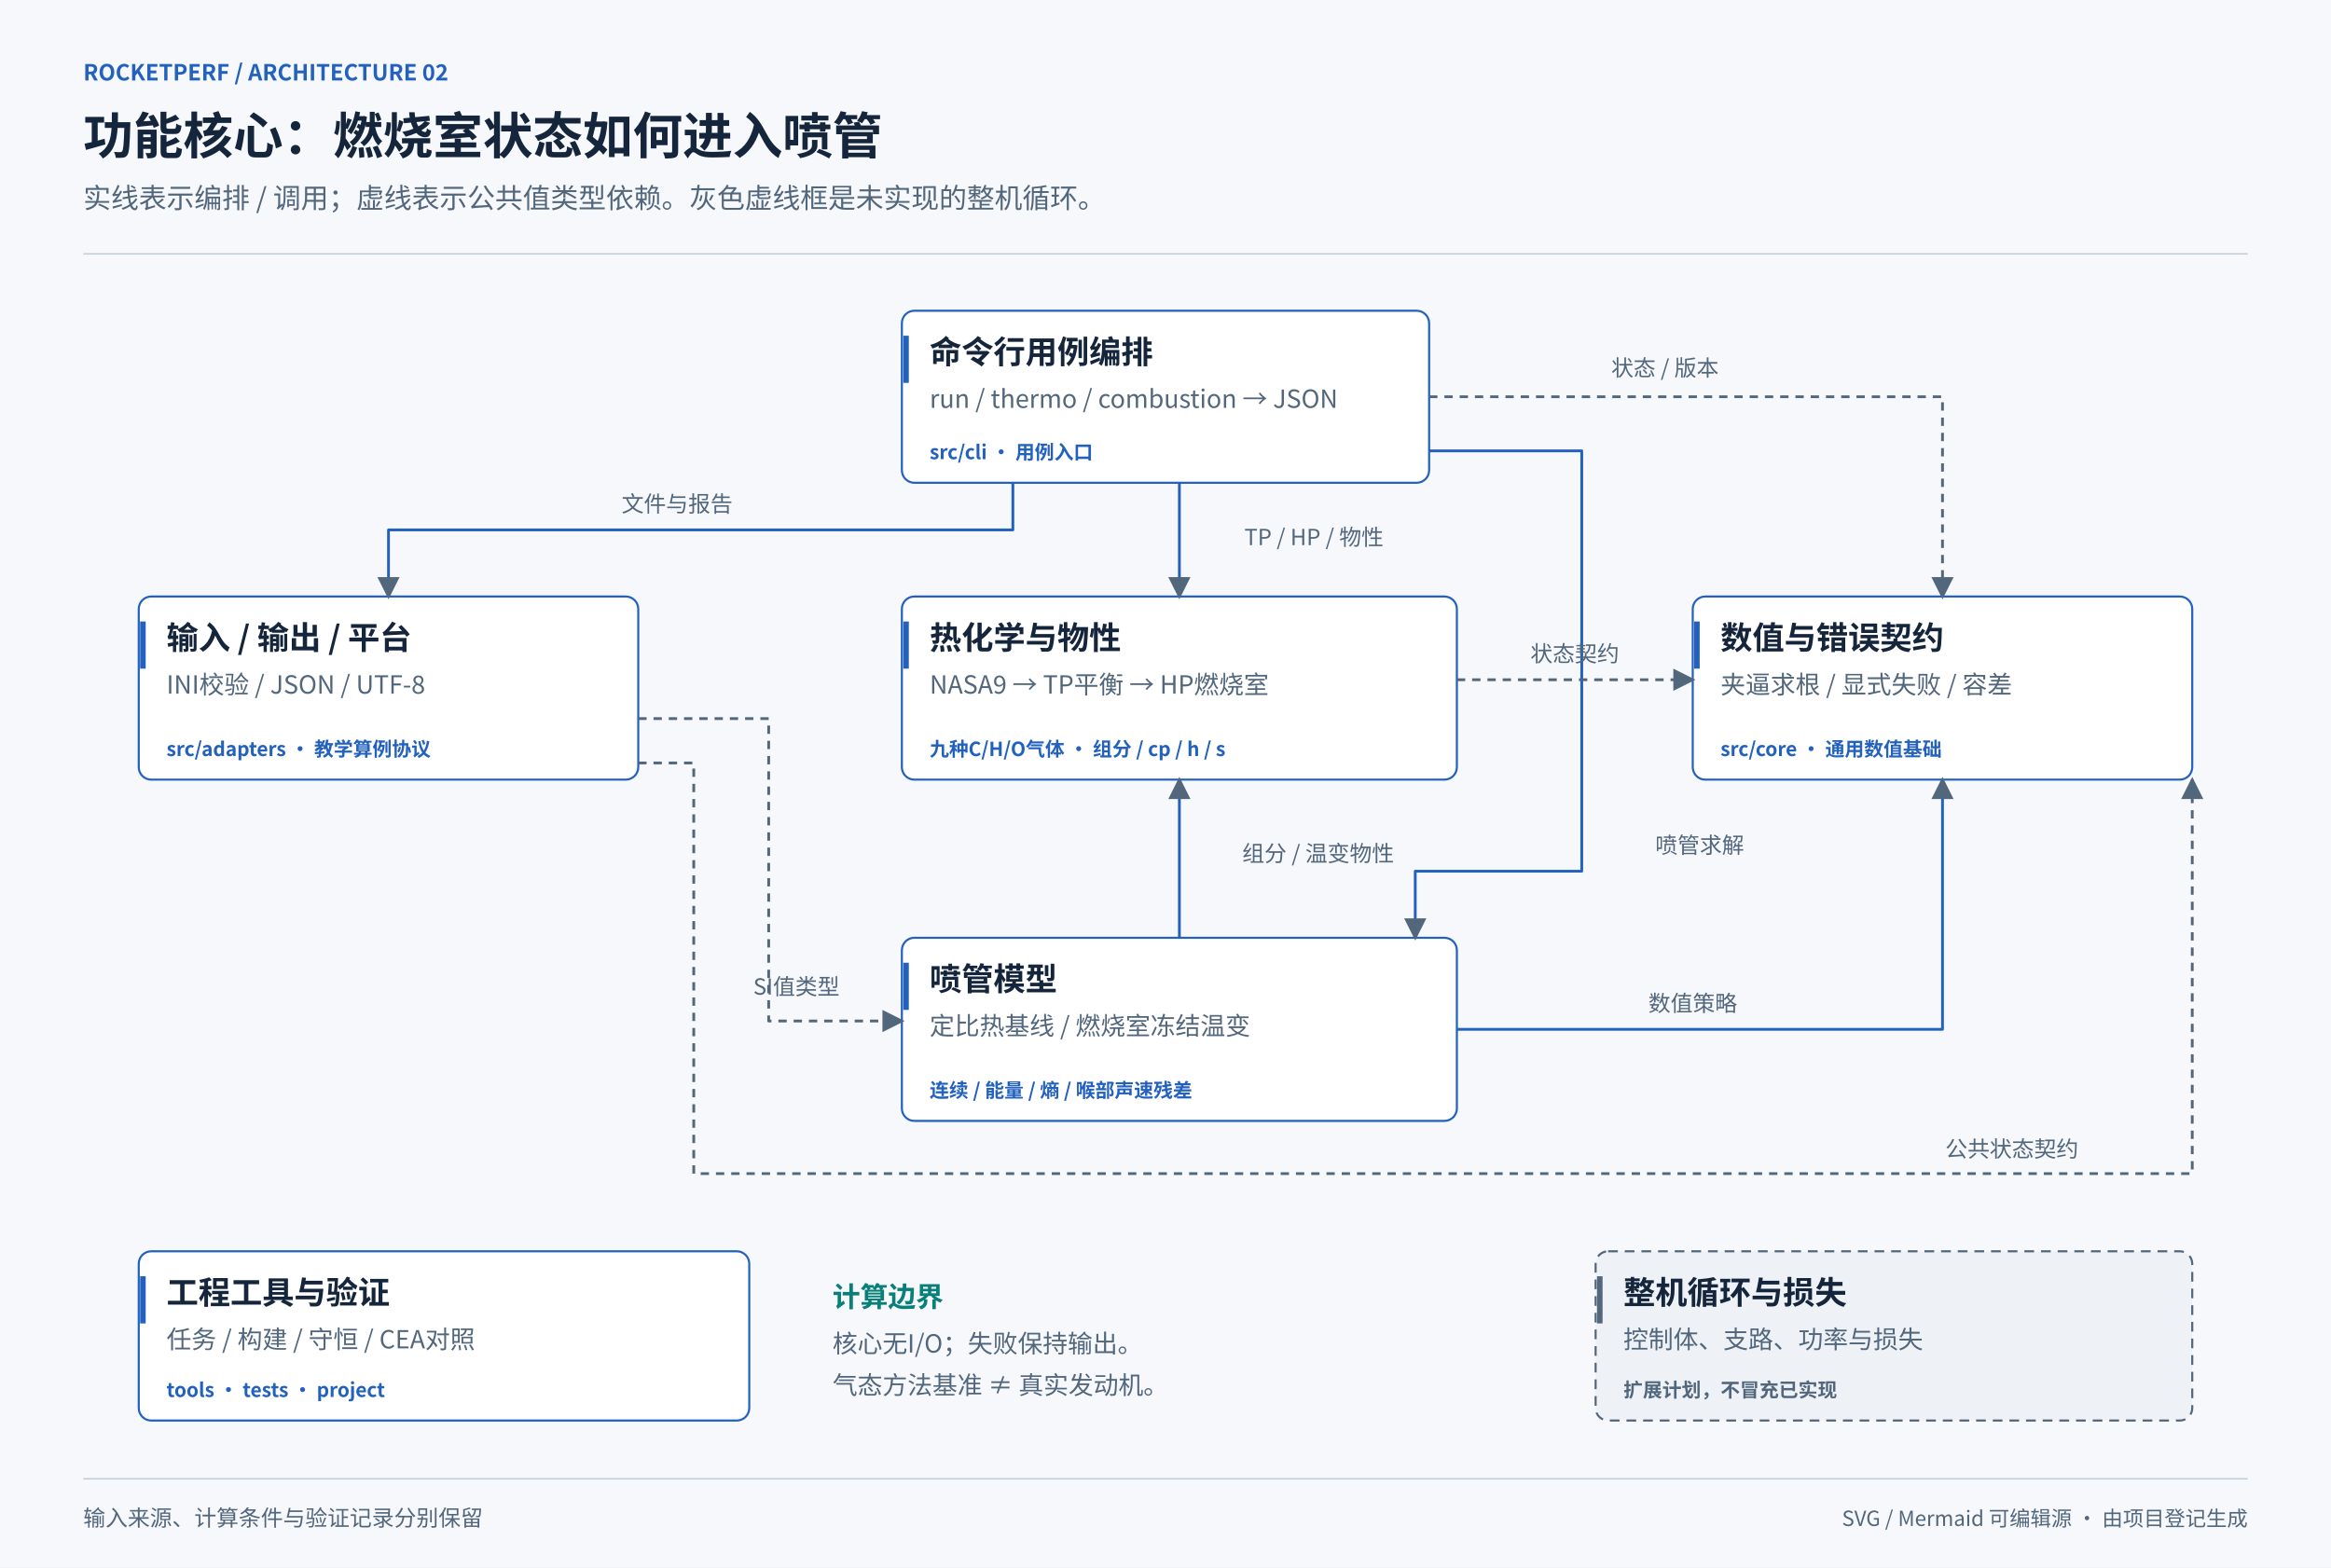
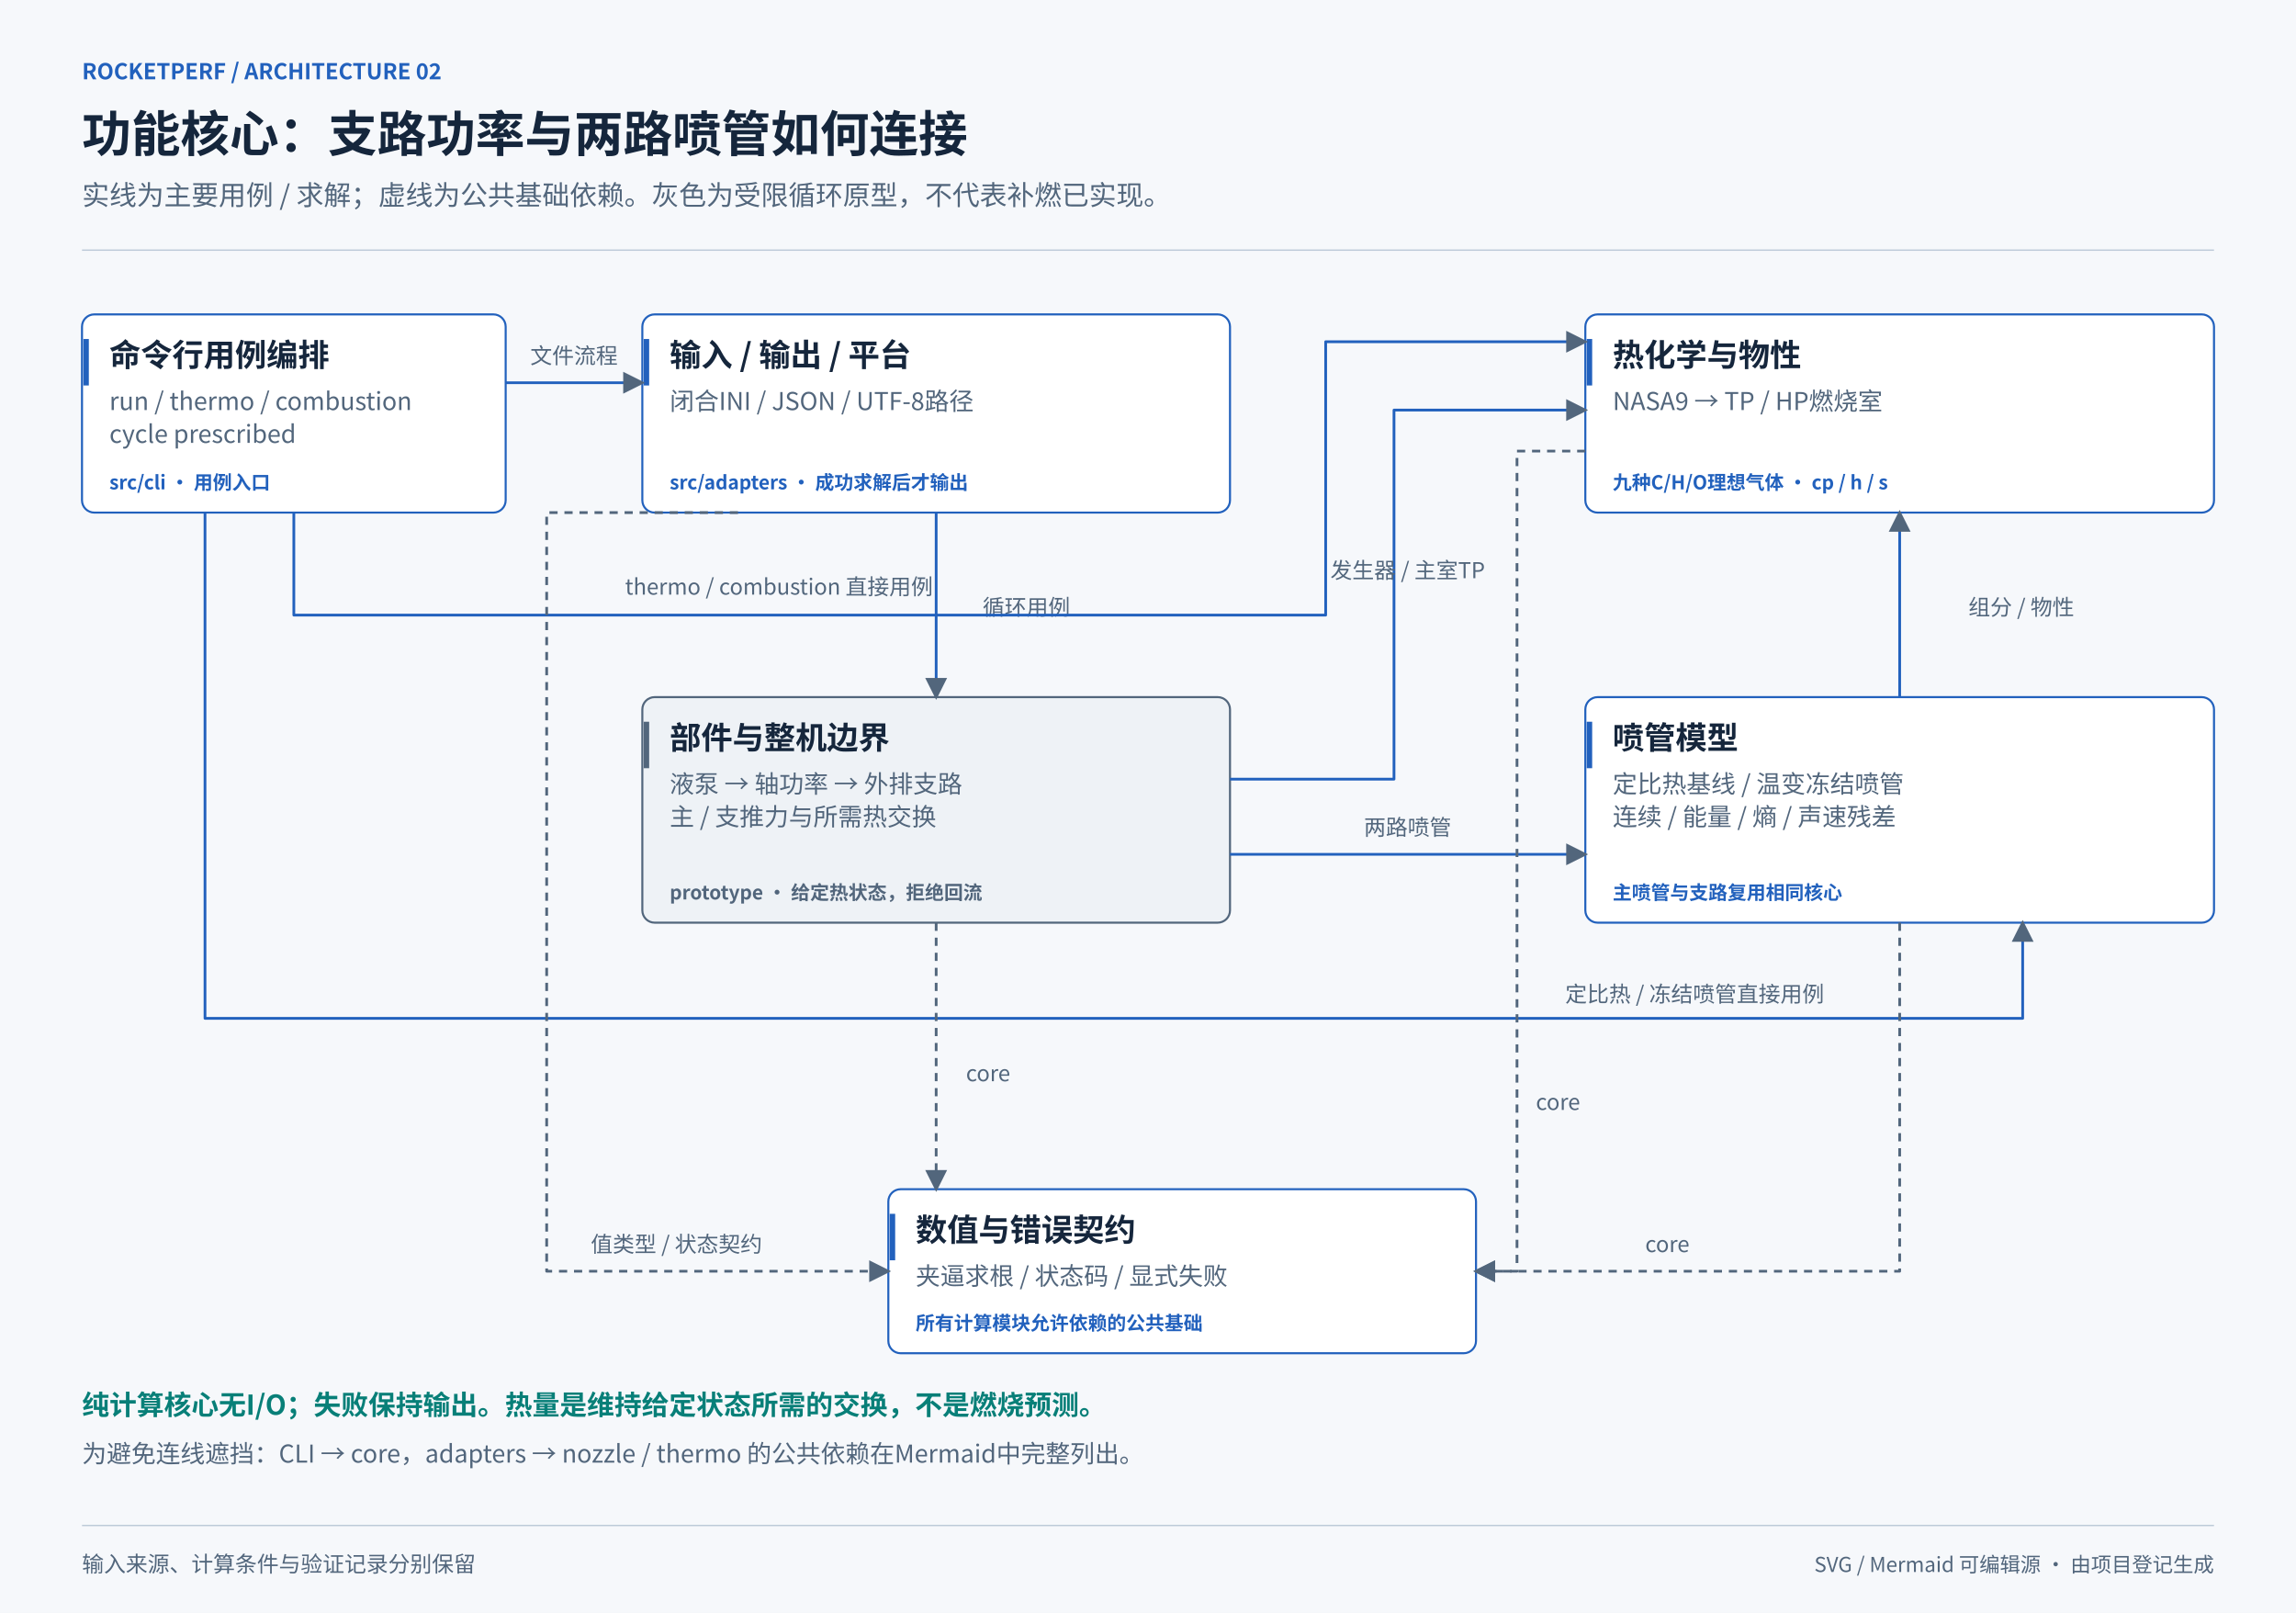
- <svg xmlns="http://www.w3.org/2000/svg" width="1680" height="1130" viewBox="0 0 1680 1130" role="img" aria-labelledby="title-02 desc-02">
+ <svg xmlns="http://www.w3.org/2000/svg" width="1680" height="1180" viewBox="0 0 1680 1180" role="img" aria-labelledby="title-02 desc-02">
  <defs>
    <marker id="arrow-02" markerWidth="8" markerHeight="8" refX="7" refY="4" orient="auto">
      <path d="M0,0 L8,4 L0,8 Z" fill="#52667c" />
    </marker>
  </defs>
  <g font-family="Microsoft YaHei,Noto Sans CJK SC,Arial,sans-serif">
-     <rect width="1680" height="1130" fill="#f6f8fb" />
+     <rect width="1680" height="1180" fill="#f6f8fb" />
    <text x="60" y="58" font-size="16" fill="#2261bd" font-weight="650" text-anchor="start">ROCKETPERF  /  ARCHITECTURE 02</text>
-     <text x="60" y="111" font-size="36" fill="#15263c" font-weight="700" text-anchor="start">功能核心：燃烧室状态如何进入喷管</text>
-     <text x="60" y="150" font-size="20" fill="#52667c" font-weight="400" text-anchor="start">实线表示编排 / 调用；虚线表示公共值类型依赖。灰色虚线框是未实现的整机循环。</text>
+     <text x="60" y="111" font-size="36" fill="#15263c" font-weight="700" text-anchor="start">功能核心：支路功率与两路喷管如何连接</text>
+     <text x="60" y="150" font-size="20" fill="#52667c" font-weight="400" text-anchor="start">实线为主要用例 / 求解；虚线为公共基础依赖。灰色为受限循环原型，不代表补燃已实现。</text>
    <line x1="60" y1="183" x2="1620" y2="183" stroke="#bdcad8" />
    <g>
-       <rect x="650" y="224" width="380" height="124" rx="9" fill="#ffffff" stroke="#2261bd" stroke-width="1.5" />
-       <rect x="651" y="242" width="4" height="34" fill="#2261bd" />
-       <text x="670" y="262" font-size="23" fill="#15263c" font-weight="650" text-anchor="start">命令行用例编排</text>
-       <text x="670" y="294" font-size="18" fill="#52667c" font-weight="400" text-anchor="start">run / thermo / combustion → JSON</text>
-       <text x="670" y="331" font-size="14" fill="#2261bd" font-weight="600" text-anchor="start">src/cli · 用例入口</text>
+       <rect x="60" y="230" width="310" height="145" rx="9" fill="#ffffff" stroke="#2261bd" stroke-width="1.5" />
+       <rect x="61" y="248" width="4" height="34" fill="#2261bd" />
+       <text x="80" y="268" font-size="23" fill="#15263c" font-weight="650" text-anchor="start">命令行用例编排</text>
+       <text x="80" y="300" font-size="18" fill="#52667c" font-weight="400" text-anchor="start">run / thermo / combustion</text>
+       <text x="80" y="324" font-size="18" fill="#52667c" font-weight="400" text-anchor="start">cycle prescribed</text>
+       <text x="80" y="358" font-size="14" fill="#2261bd" font-weight="600" text-anchor="start">src/cli · 用例入口</text>
    </g>
    <g>
-       <rect x="100" y="430" width="360" height="132" rx="9" fill="#ffffff" stroke="#2261bd" stroke-width="1.5" />
-       <rect x="101" y="448" width="4" height="34" fill="#2261bd" />
-       <text x="120" y="468" font-size="23" fill="#15263c" font-weight="650" text-anchor="start">输入 / 输出 / 平台</text>
-       <text x="120" y="500" font-size="18" fill="#52667c" font-weight="400" text-anchor="start">INI校验 / JSON / UTF-8</text>
-       <text x="120" y="545" font-size="14" fill="#2261bd" font-weight="600" text-anchor="start">src/adapters · 教学算例协议</text>
+       <rect x="470" y="230" width="430" height="145" rx="9" fill="#ffffff" stroke="#2261bd" stroke-width="1.5" />
+       <rect x="471" y="248" width="4" height="34" fill="#2261bd" />
+       <text x="490" y="268" font-size="23" fill="#15263c" font-weight="650" text-anchor="start">输入 / 输出 / 平台</text>
+       <text x="490" y="300" font-size="18" fill="#52667c" font-weight="400" text-anchor="start">闭合INI / JSON / UTF-8路径</text>
+       <text x="490" y="358" font-size="14" fill="#2261bd" font-weight="600" text-anchor="start">src/adapters · 成功求解后才输出</text>
    </g>
    <g>
-       <rect x="650" y="430" width="400" height="132" rx="9" fill="#ffffff" stroke="#2261bd" stroke-width="1.5" />
-       <rect x="651" y="448" width="4" height="34" fill="#2261bd" />
-       <text x="670" y="468" font-size="23" fill="#15263c" font-weight="650" text-anchor="start">热化学与物性</text>
-       <text x="670" y="500" font-size="18" fill="#52667c" font-weight="400" text-anchor="start">NASA9 → TP平衡 → HP燃烧室</text>
-       <text x="670" y="545" font-size="14" fill="#2261bd" font-weight="600" text-anchor="start">九种C/H/O气体 · 组分 / cp / h / s</text>
+       <rect x="470" y="510" width="430" height="165" rx="9" fill="#eef2f6" stroke="#52667c" stroke-width="1.5" />
+       <rect x="471" y="528" width="4" height="34" fill="#52667c" />
+       <text x="490" y="548" font-size="23" fill="#15263c" font-weight="650" text-anchor="start">部件与整机边界</text>
+       <text x="490" y="580" font-size="18" fill="#52667c" font-weight="400" text-anchor="start">液泵 → 轴功率 → 外排支路</text>
+       <text x="490" y="604" font-size="18" fill="#52667c" font-weight="400" text-anchor="start">主 / 支推力与所需热交换</text>
+       <text x="490" y="658" font-size="14" fill="#52667c" font-weight="600" text-anchor="start">prototype · 给定热状态，拒绝回流</text>
    </g>
    <g>
-       <rect x="1220" y="430" width="360" height="132" rx="9" fill="#ffffff" stroke="#2261bd" stroke-width="1.5" />
-       <rect x="1221" y="448" width="4" height="34" fill="#2261bd" />
-       <text x="1240" y="468" font-size="23" fill="#15263c" font-weight="650" text-anchor="start">数值与错误契约</text>
-       <text x="1240" y="500" font-size="18" fill="#52667c" font-weight="400" text-anchor="start">夹逼求根 / 显式失败 / 容差</text>
-       <text x="1240" y="545" font-size="14" fill="#2261bd" font-weight="600" text-anchor="start">src/core · 通用数值基础</text>
+       <rect x="1160" y="230" width="460" height="145" rx="9" fill="#ffffff" stroke="#2261bd" stroke-width="1.5" />
+       <rect x="1161" y="248" width="4" height="34" fill="#2261bd" />
+       <text x="1180" y="268" font-size="23" fill="#15263c" font-weight="650" text-anchor="start">热化学与物性</text>
+       <text x="1180" y="300" font-size="18" fill="#52667c" font-weight="400" text-anchor="start">NASA9 → TP / HP燃烧室</text>
+       <text x="1180" y="358" font-size="14" fill="#2261bd" font-weight="600" text-anchor="start">九种C/H/O理想气体 · cp / h / s</text>
    </g>
    <g>
-       <rect x="650" y="676" width="400" height="132" rx="9" fill="#ffffff" stroke="#2261bd" stroke-width="1.5" />
-       <rect x="651" y="694" width="4" height="34" fill="#2261bd" />
-       <text x="670" y="714" font-size="23" fill="#15263c" font-weight="650" text-anchor="start">喷管模型</text>
-       <text x="670" y="746" font-size="18" fill="#52667c" font-weight="400" text-anchor="start">定比热基线 / 燃烧室冻结温变</text>
-       <text x="670" y="791" font-size="14" fill="#2261bd" font-weight="600" text-anchor="start">连续 / 能量 / 熵 / 喉部声速残差</text>
-     </g>
-     <polyline points="730,348 730,382 280,382 280,430" fill="none" stroke="#2261bd" stroke-width="2" stroke-linejoin="round" marker-end="url(#arrow-02)" />
-     <text x="488" y="369" font-size="16" fill="#52667c" font-weight="400" text-anchor="middle">文件与报告</text>
-     <polyline points="850,348 850,430" fill="none" stroke="#2261bd" stroke-width="2" stroke-linejoin="round" marker-end="url(#arrow-02)" />
-     <text x="947" y="393" font-size="16" fill="#52667c" font-weight="400" text-anchor="middle">TP / HP / 物性</text>
-     <polyline points="1030,286 1400,286 1400,430" fill="none" stroke="#52667c" stroke-width="2" stroke-linejoin="round" marker-end="url(#arrow-02)" stroke-dasharray="6 5" />
-     <text x="1200" y="271" font-size="16" fill="#52667c" font-weight="400" text-anchor="middle">状态 / 版本</text>
-     <polyline points="1030,325 1140,325 1140,628 1020,628 1020,676" fill="none" stroke="#2261bd" stroke-width="2" stroke-linejoin="round" marker-end="url(#arrow-02)" />
-     <text x="1225" y="615" font-size="16" fill="#52667c" font-weight="400" text-anchor="middle">喷管求解</text>
-     <polyline points="1050,490 1220,490" fill="none" stroke="#52667c" stroke-width="2" stroke-linejoin="round" marker-end="url(#arrow-02)" stroke-dasharray="6 5" />
-     <text x="1135" y="477" font-size="16" fill="#52667c" font-weight="400" text-anchor="middle">状态契约</text>
-     <polyline points="850,676 850,562" fill="none" stroke="#2261bd" stroke-width="2" stroke-linejoin="round" marker-end="url(#arrow-02)" />
-     <text x="950" y="621" font-size="16" fill="#52667c" font-weight="400" text-anchor="middle">组分 / 温变物性</text>
-     <polyline points="1050,742 1400,742 1400,562" fill="none" stroke="#2261bd" stroke-width="2" stroke-linejoin="round" marker-end="url(#arrow-02)" />
-     <text x="1220" y="729" font-size="16" fill="#52667c" font-weight="400" text-anchor="middle">数值策略</text>
-     <polyline points="460,518 554,518 554,736 650,736" fill="none" stroke="#52667c" stroke-width="2" stroke-linejoin="round" marker-end="url(#arrow-02)" stroke-dasharray="6 5" />
-     <text x="574" y="717" font-size="16" fill="#52667c" font-weight="400" text-anchor="middle">SI值类型</text>
-     <polyline points="460,550 500,550 500,846 1580,846 1580,562" fill="none" stroke="#52667c" stroke-width="2" stroke-linejoin="round" marker-end="url(#arrow-02)" stroke-dasharray="6 5" />
-     <text x="1450" y="834" font-size="16" fill="#52667c" font-weight="400" text-anchor="middle">公共状态契约</text>
-     <g>
-       <rect x="100" y="902" width="440" height="122" rx="9" fill="#ffffff" stroke="#2261bd" stroke-width="1.5" />
-       <rect x="101" y="920" width="4" height="34" fill="#2261bd" />
-       <text x="120" y="940" font-size="23" fill="#15263c" font-weight="650" text-anchor="start">工程工具与验证</text>
-       <text x="120" y="972" font-size="18" fill="#52667c" font-weight="400" text-anchor="start">任务 / 构建 / 守恒 / CEA对照</text>
-       <text x="120" y="1007" font-size="14" fill="#2261bd" font-weight="600" text-anchor="start">tools · tests · project</text>
+       <rect x="1160" y="510" width="460" height="165" rx="9" fill="#ffffff" stroke="#2261bd" stroke-width="1.5" />
+       <rect x="1161" y="528" width="4" height="34" fill="#2261bd" />
+       <text x="1180" y="548" font-size="23" fill="#15263c" font-weight="650" text-anchor="start">喷管模型</text>
+       <text x="1180" y="580" font-size="18" fill="#52667c" font-weight="400" text-anchor="start">定比热基线 / 温变冻结喷管</text>
+       <text x="1180" y="604" font-size="18" fill="#52667c" font-weight="400" text-anchor="start">连续 / 能量 / 熵 / 声速残差</text>
+       <text x="1180" y="658" font-size="14" fill="#2261bd" font-weight="600" text-anchor="start">主喷管与支路复用相同核心</text>
    </g>
    <g>
-       <rect x="1150" y="902" width="430" height="122" rx="9" fill="#eef2f6" stroke="#52667c" stroke-width="1.5" stroke-dasharray="7 5" />
-       <rect x="1151" y="920" width="4" height="34" fill="#52667c" />
-       <text x="1170" y="940" font-size="23" fill="#15263c" font-weight="650" text-anchor="start">整机循环与损失</text>
-       <text x="1170" y="972" font-size="18" fill="#52667c" font-weight="400" text-anchor="start">控制体、支路、功率与损失</text>
-       <text x="1170" y="1007" font-size="14" fill="#52667c" font-weight="600" text-anchor="start">扩展计划，不冒充已实现</text>
+       <rect x="650" y="870" width="430" height="120" rx="9" fill="#ffffff" stroke="#2261bd" stroke-width="1.5" />
+       <rect x="651" y="888" width="4" height="34" fill="#2261bd" />
+       <text x="670" y="908" font-size="23" fill="#15263c" font-weight="650" text-anchor="start">数值与错误契约</text>
+       <text x="670" y="940" font-size="18" fill="#52667c" font-weight="400" text-anchor="start">夹逼求根 / 状态码 / 显式失败</text>
+       <text x="670" y="973" font-size="14" fill="#2261bd" font-weight="600" text-anchor="start">所有计算模块允许依赖的公共基础</text>
    </g>
-     <text x="600" y="942" font-size="20" fill="#087f78" font-weight="650" text-anchor="start">计算边界</text>
-     <text x="600" y="975" font-size="18" fill="#52667c" font-weight="400" text-anchor="start">核心无I/O；失败保持输出。</text>
-     <text x="600" y="1005" font-size="18" fill="#52667c" font-weight="400" text-anchor="start">气态方法基准 ≠ 真实发动机。</text>
-     <line x1="60" y1="1066" x2="1620" y2="1066" stroke="#bdcad8" />
-     <text x="60" y="1100" font-size="16" fill="#52667c" font-weight="400" text-anchor="start">输入来源、计算条件与验证记录分别保留</text>
-     <text x="1620" y="1100" font-size="15" fill="#52667c" font-weight="400" text-anchor="end">SVG / Mermaid 可编辑源 · 由项目登记生成</text>
+     <polyline points="370,280 470,280" fill="none" stroke="#2261bd" stroke-width="2" stroke-linejoin="round" marker-end="url(#arrow-02)" />
+     <text x="420" y="266" font-size="16" fill="#52667c" font-weight="400" text-anchor="middle">文件流程</text>
+     <polyline points="685,375 685,510" fill="none" stroke="#2261bd" stroke-width="2" stroke-linejoin="round" marker-end="url(#arrow-02)" />
+     <text x="751" y="450" font-size="16" fill="#52667c" font-weight="400" text-anchor="middle">循环用例</text>
+     <polyline points="900,570 1020,570 1020,300 1160,300" fill="none" stroke="#2261bd" stroke-width="2" stroke-linejoin="round" marker-end="url(#arrow-02)" />
+     <text x="1030" y="423" font-size="16" fill="#52667c" font-weight="400" text-anchor="middle">发生器 / 主室TP</text>
+     <polyline points="900,625 1160,625" fill="none" stroke="#2261bd" stroke-width="2" stroke-linejoin="round" marker-end="url(#arrow-02)" />
+     <text x="1030" y="611" font-size="16" fill="#52667c" font-weight="400" text-anchor="middle">两路喷管</text>
+     <polyline points="1390,510 1390,375" fill="none" stroke="#2261bd" stroke-width="2" stroke-linejoin="round" marker-end="url(#arrow-02)" />
+     <text x="1479" y="450" font-size="16" fill="#52667c" font-weight="400" text-anchor="middle">组分 / 物性</text>
+     <polyline points="215,375 215,450 970,450 970,250 1160,250" fill="none" stroke="#2261bd" stroke-width="2" stroke-linejoin="round" marker-end="url(#arrow-02)" />
+     <text x="570" y="435" font-size="16" fill="#52667c" font-weight="400" text-anchor="middle">thermo / combustion 直接用例</text>
+     <polyline points="150,375 150,745 1480,745 1480,675" fill="none" stroke="#2261bd" stroke-width="2" stroke-linejoin="round" marker-end="url(#arrow-02)" />
+     <text x="1240" y="733" font-size="16" fill="#52667c" font-weight="400" text-anchor="middle">定比热 / 冻结喷管直接用例</text>
+     <polyline points="685,675 685,870" fill="none" stroke="#52667c" stroke-width="2" stroke-linejoin="round" marker-end="url(#arrow-02)" stroke-dasharray="6 5" />
+     <text x="723" y="791" font-size="16" fill="#52667c" font-weight="400" text-anchor="middle">core</text>
+     <polyline points="1160,330 1110,330 1110,930 1080,930" fill="none" stroke="#52667c" stroke-width="2" stroke-linejoin="round" marker-end="url(#arrow-02)" stroke-dasharray="6 5" />
+     <text x="1140" y="812" font-size="16" fill="#52667c" font-weight="400" text-anchor="middle">core</text>
+     <polyline points="1390,675 1390,930 1080,930" fill="none" stroke="#52667c" stroke-width="2" stroke-linejoin="round" marker-end="url(#arrow-02)" stroke-dasharray="6 5" />
+     <text x="1220" y="916" font-size="16" fill="#52667c" font-weight="400" text-anchor="middle">core</text>
+     <polyline points="540,375 400,375 400,930 650,930" fill="none" stroke="#52667c" stroke-width="2" stroke-linejoin="round" marker-end="url(#arrow-02)" stroke-dasharray="6 5" />
+     <text x="495" y="916" font-size="16" fill="#52667c" font-weight="400" text-anchor="middle">值类型 / 状态契约</text>
+     <text x="60" y="1035" font-size="20" fill="#087f78" font-weight="650" text-anchor="start">纯计算核心无I/O；失败保持输出。热量是维持给定状态所需的交换，不是燃烧预测。</text>
+     <text x="60" y="1070" font-size="18" fill="#52667c" font-weight="400" text-anchor="start">为避免连线遮挡：CLI → core，adapters → nozzle / thermo 的公共依赖在Mermaid中完整列出。</text>
+     <line x1="60" y1="1116" x2="1620" y2="1116" stroke="#bdcad8" />
+     <text x="60" y="1150" font-size="16" fill="#52667c" font-weight="400" text-anchor="start">输入来源、计算条件与验证记录分别保留</text>
+     <text x="1620" y="1150" font-size="15" fill="#52667c" font-weight="400" text-anchor="end">SVG / Mermaid 可编辑源 · 由项目登记生成</text>
  </g>
</svg>
